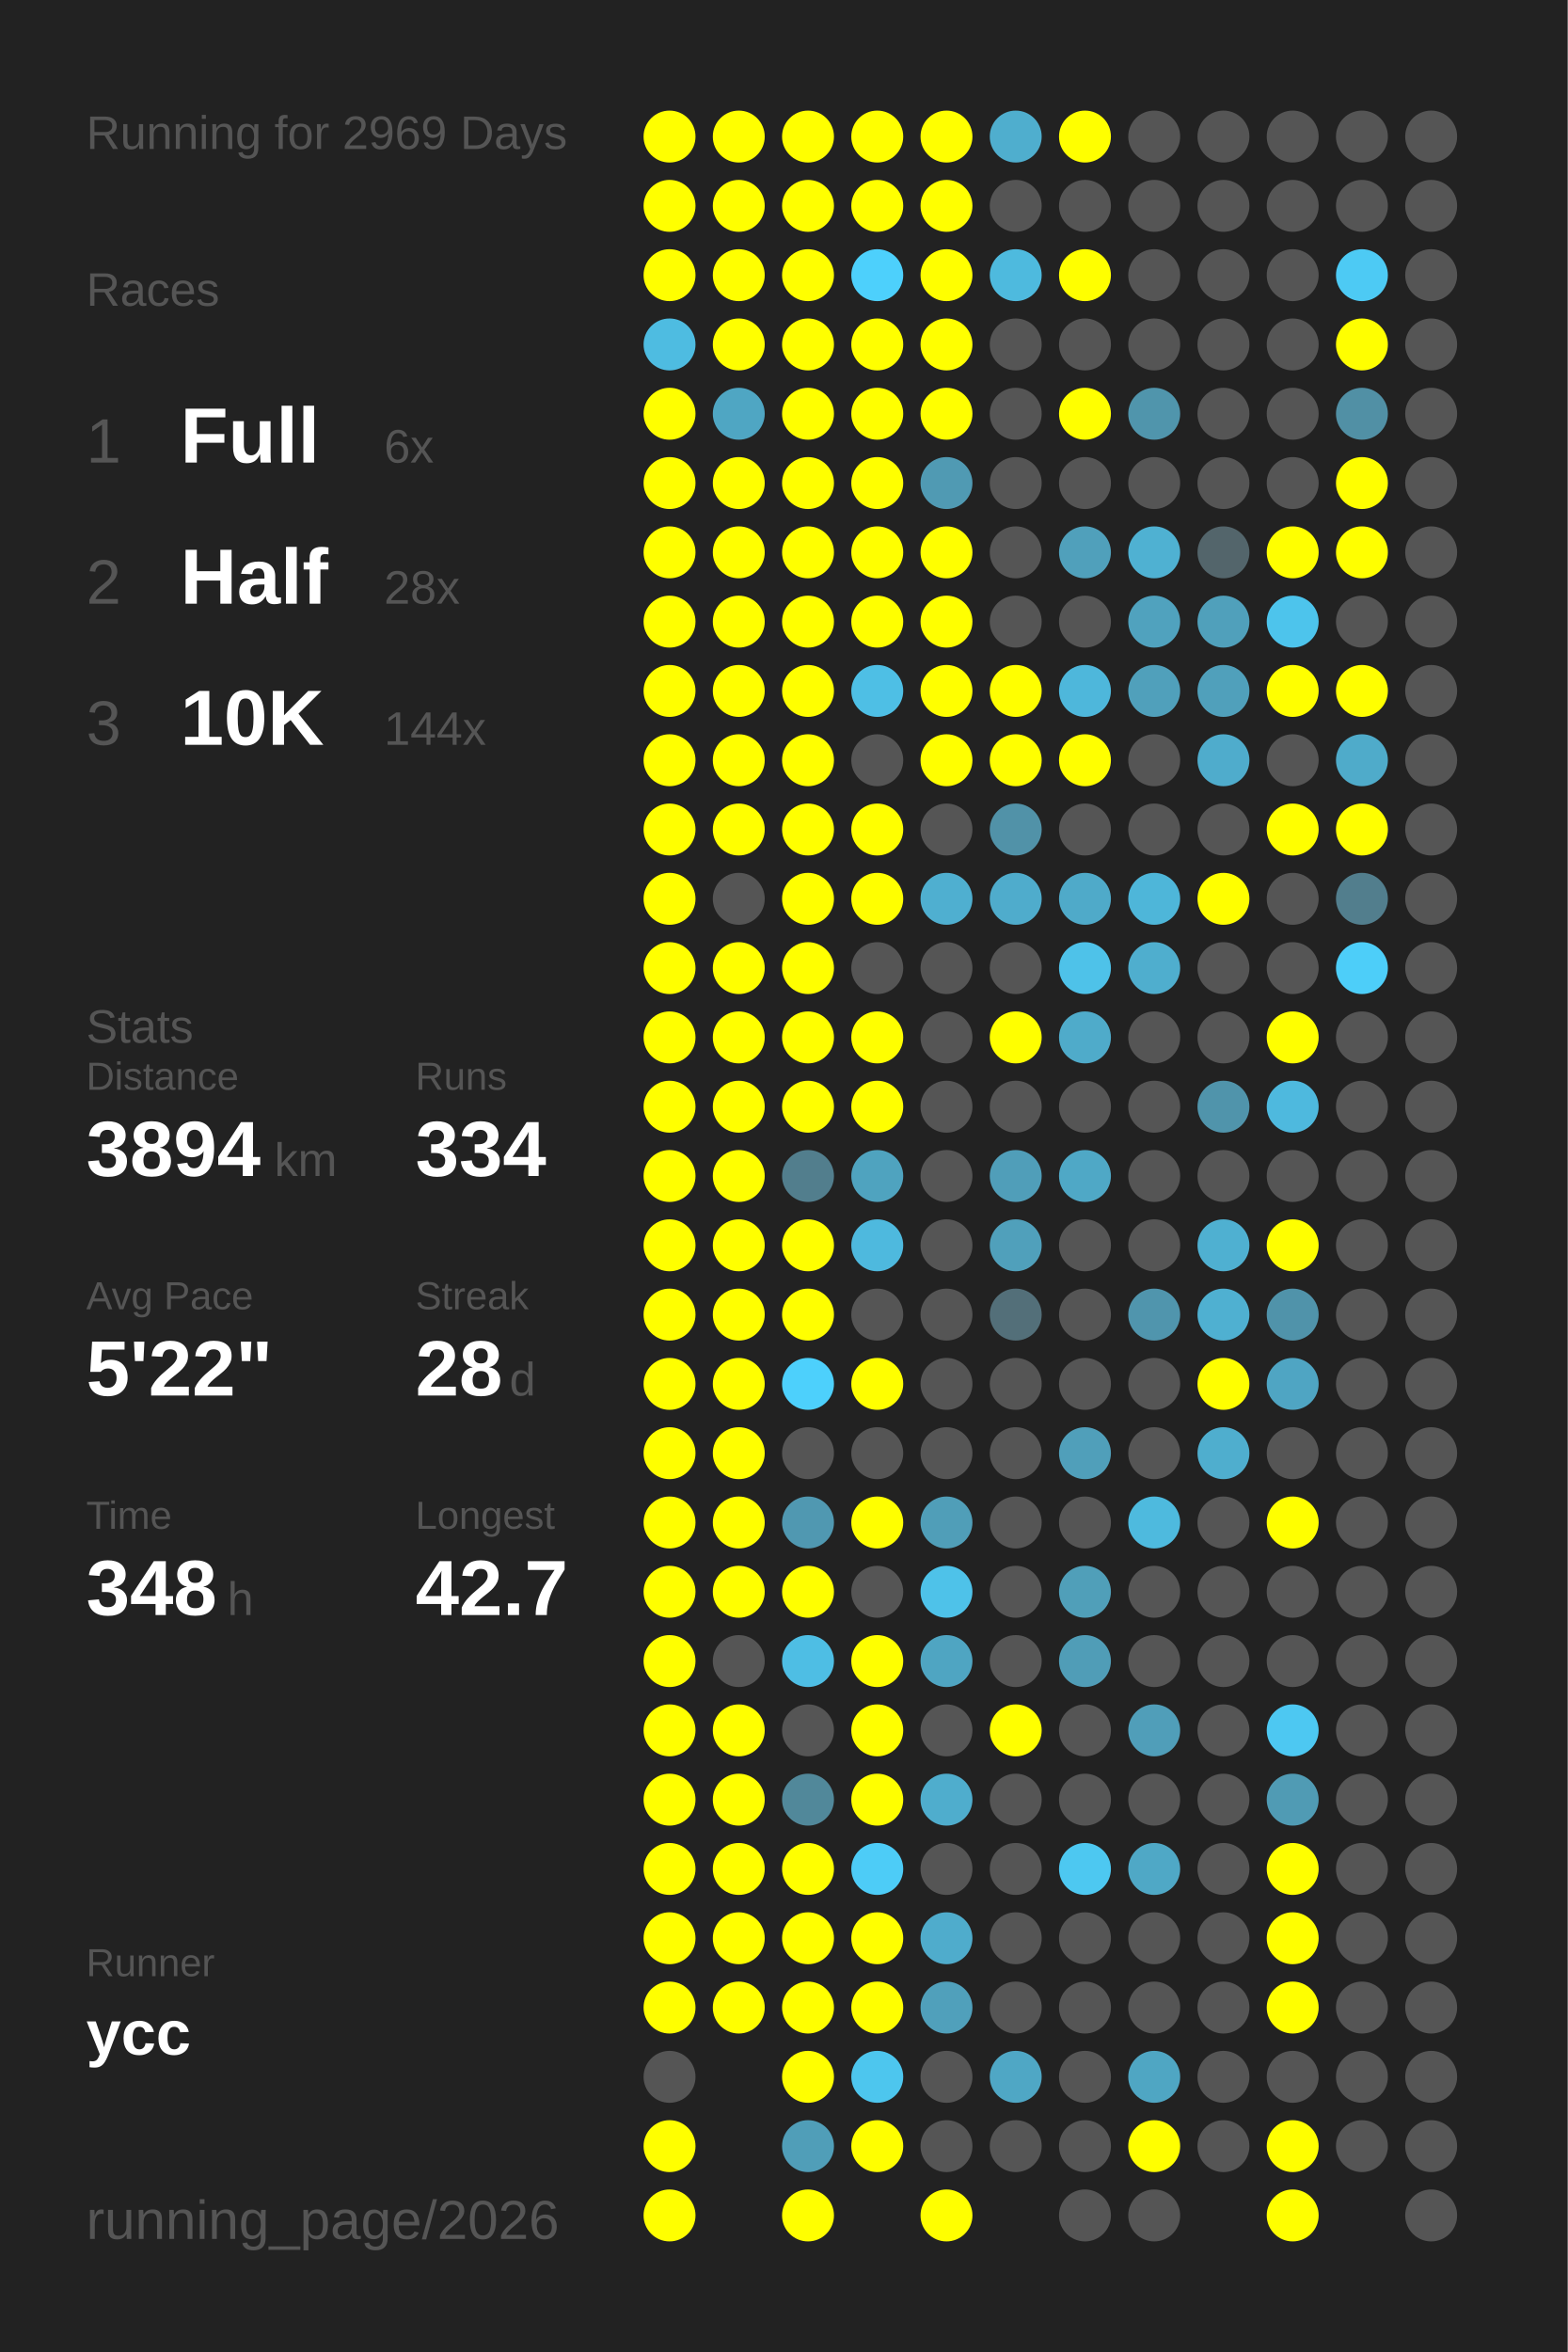
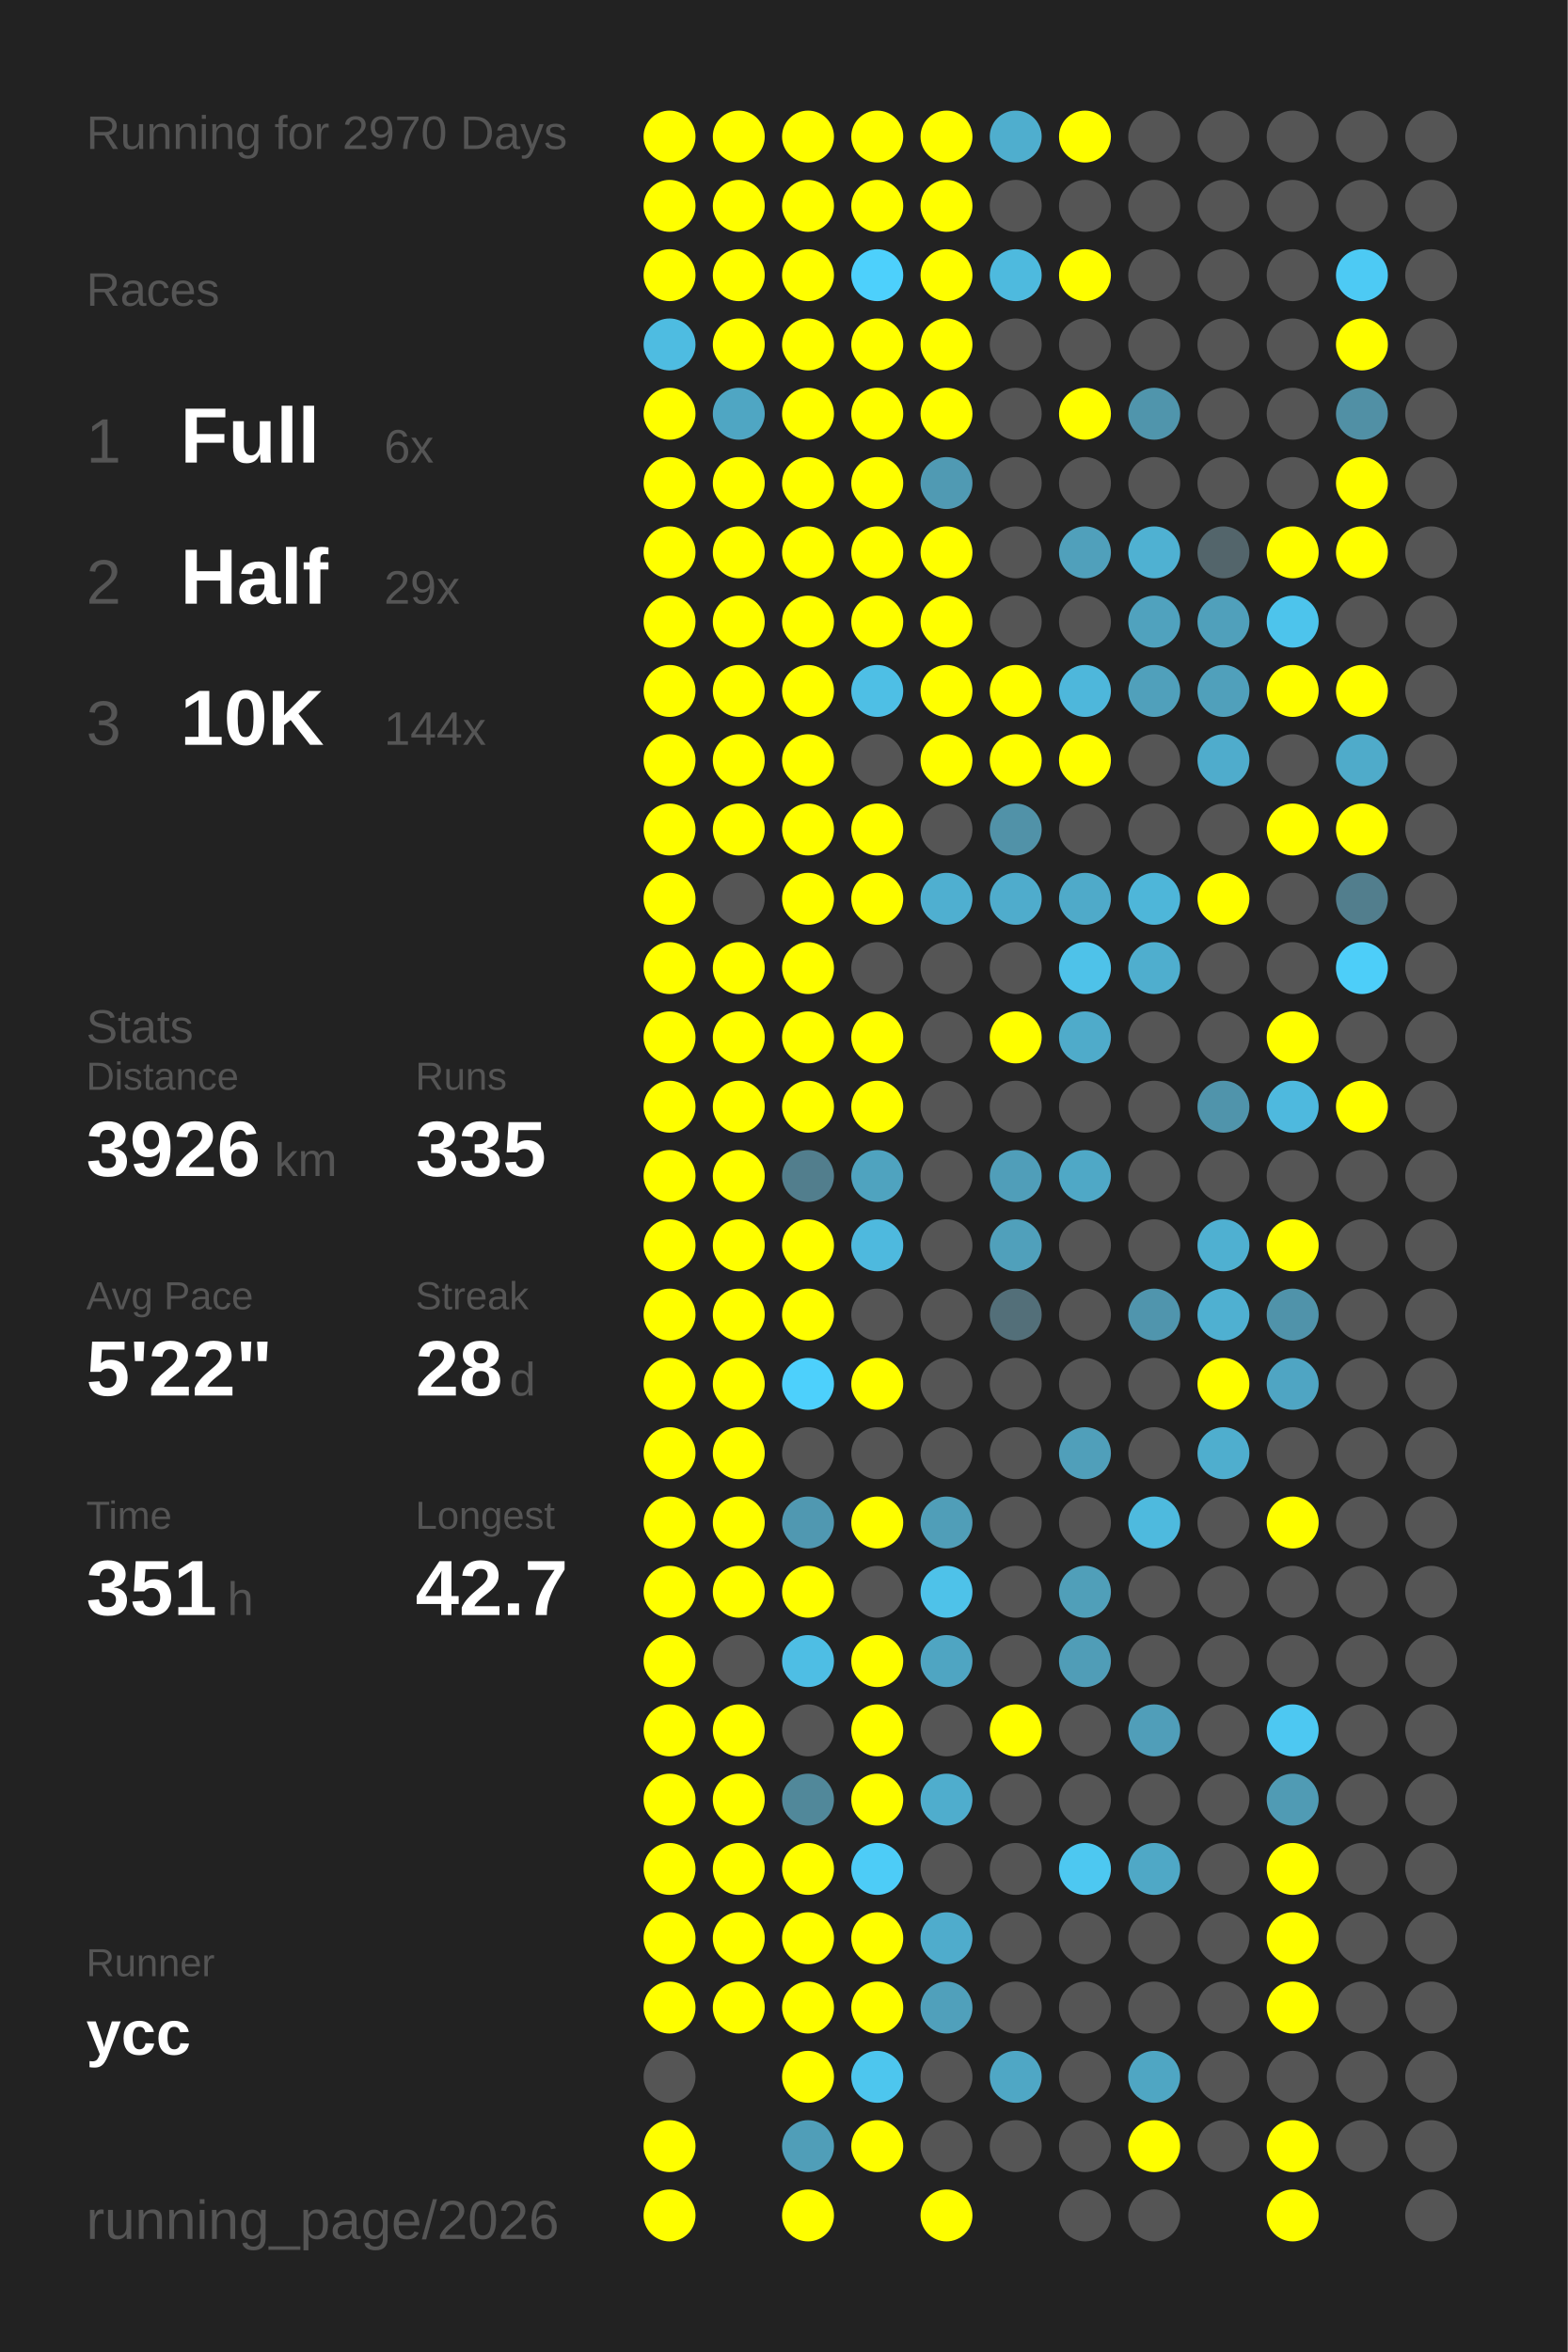
<svg xmlns="http://www.w3.org/2000/svg" baseProfile="full" height="300mm" version="1.1" viewBox="0,0,200,300" width="200mm">
  <defs />
  <rect fill="#222222" height="300" width="200" x="0" y="0" />
-   <text fill="#555555" style="font-size:6px; font-family:Arial;" x="11" y="19">Running for 2969 Days</text>
+   <text fill="#555555" style="font-size:6px; font-family:Arial;" x="11" y="19">Running for 2970 Days</text>
  <text fill="#555555" style="font-size:6px; font-family:Arial;" x="11" y="39">Races</text>
  <text fill="#555555" style="font-size:8px; font-family:Arial;" x="11" y="59">1</text>
  <text fill="#FFFFFF" style="font-size:10px; font-family:Arial; font-weight:bold;" x="23" y="59">Full</text>
  <text fill="#555555" style="font-size:6px; font-family:Arial;" x="49" y="59">6x</text>
  <text fill="#555555" style="font-size:8px; font-family:Arial;" x="11" y="77">2</text>
  <text fill="#FFFFFF" style="font-size:10px; font-family:Arial; font-weight:bold;" x="23" y="77">Half</text>
-   <text fill="#555555" style="font-size:6px; font-family:Arial;" x="49" y="77">28x</text>
+   <text fill="#555555" style="font-size:6px; font-family:Arial;" x="49" y="77">29x</text>
  <text fill="#555555" style="font-size:8px; font-family:Arial;" x="11" y="95">3</text>
  <text fill="#FFFFFF" style="font-size:10px; font-family:Arial; font-weight:bold;" x="23" y="95">10K</text>
  <text fill="#555555" style="font-size:6px; font-family:Arial;" x="49" y="95">144x</text>
  <text fill="#555555" style="font-size:6px; font-family:Arial;" x="11" y="133">Stats</text>
  <text fill="#555555" style="font-size:5px; font-family:Arial;" x="11" y="139">Distance</text>
-   <text fill="#FFFFFF" style="font-size:10px; font-family:Arial; font-weight:bold;" x="11" y="150">3894</text>
+   <text fill="#FFFFFF" style="font-size:10px; font-family:Arial; font-weight:bold;" x="11" y="150">3926</text>
  <text fill="#555555" style="font-size:6px; font-family:Arial;" x="35" y="150">km</text>
  <text fill="#555555" style="font-size:5px; font-family:Arial;" x="53" y="139">Runs</text>
-   <text fill="#FFFFFF" style="font-size:10px; font-family:Arial; font-weight:bold;" x="53" y="150">334</text>
+   <text fill="#FFFFFF" style="font-size:10px; font-family:Arial; font-weight:bold;" x="53" y="150">335</text>
  <text fill="#555555" style="font-size:5px; font-family:Arial;" x="11" y="167">Avg Pace</text>
  <text fill="#FFFFFF" style="font-size:10px; font-family:Arial; font-weight:bold;" x="11" y="178">5'22"</text>
  <text fill="#555555" style="font-size:5px; font-family:Arial;" x="53" y="167">Streak</text>
  <text fill="#FFFFFF" style="font-size:10px; font-family:Arial; font-weight:bold;" x="53" y="178">28</text>
  <text fill="#555555" style="font-size:6px; font-family:Arial;" x="65" y="178">d</text>
  <text fill="#555555" style="font-size:5px; font-family:Arial;" x="11" y="195">Time</text>
-   <text fill="#FFFFFF" style="font-size:10px; font-family:Arial; font-weight:bold;" x="11" y="206">348</text>
+   <text fill="#FFFFFF" style="font-size:10px; font-family:Arial; font-weight:bold;" x="11" y="206">351</text>
  <text fill="#555555" style="font-size:6px; font-family:Arial;" x="29" y="206">h</text>
  <text fill="#555555" style="font-size:5px; font-family:Arial;" x="53" y="195">Longest</text>
  <text fill="#FFFFFF" style="font-size:10px; font-family:Arial; font-weight:bold;" x="53" y="206">42.7</text>
  <text fill="#555555" style="font-size:5px; font-family:Arial;" x="11" y="252.065">Runner</text>
  <text fill="#FFFFFF" style="font-size:8px; font-family:Arial; font-weight:bold;" x="11" y="262.065">ycc</text>
  <text fill="#555555" style="font-size:7px; font-family:Arial;" x="11" y="285.581">running_page/2026</text>
  <circle cx="85.417" cy="17.419" fill="#FFFF00" r="3.312" />
  <circle cx="85.417" cy="26.258" fill="#FFFF00" r="3.312" />
  <circle cx="85.417" cy="35.097" fill="#FFFF00" r="3.312" />
  <circle cx="85.417" cy="43.935" fill="#4ebce1" r="3.312" />
  <circle cx="85.417" cy="52.774" fill="#FFFF00" r="3.312" />
  <circle cx="85.417" cy="61.613" fill="#FFFF00" r="3.312" />
  <circle cx="85.417" cy="70.452" fill="#FFFF00" r="3.312" />
  <circle cx="85.417" cy="79.29" fill="#FFFF00" r="3.312" />
  <circle cx="85.417" cy="88.129" fill="#FFFF00" r="3.312" />
  <circle cx="85.417" cy="96.968" fill="#FFFF00" r="3.312" />
  <circle cx="85.417" cy="105.806" fill="#FFFF00" r="3.312" />
  <circle cx="85.417" cy="114.645" fill="#FFFF00" r="3.312" />
  <circle cx="85.417" cy="123.484" fill="#FFFF00" r="3.312" />
  <circle cx="85.417" cy="132.323" fill="#FFFF00" r="3.312" />
  <circle cx="85.417" cy="141.161" fill="#FFFF00" r="3.312" />
  <circle cx="85.417" cy="150" fill="#FFFF00" r="3.312" />
  <circle cx="85.417" cy="158.839" fill="#FFFF00" r="3.312" />
  <circle cx="85.417" cy="167.677" fill="#FFFF00" r="3.312" />
  <circle cx="85.417" cy="176.516" fill="#FFFF00" r="3.312" />
  <circle cx="85.417" cy="185.355" fill="#FFFF00" r="3.312" />
  <circle cx="85.417" cy="194.194" fill="#FFFF00" r="3.312" />
  <circle cx="85.417" cy="203.032" fill="#FFFF00" r="3.312" />
  <circle cx="85.417" cy="211.871" fill="#FFFF00" r="3.312" />
  <circle cx="85.417" cy="220.71" fill="#FFFF00" r="3.312" />
  <circle cx="85.417" cy="229.548" fill="#FFFF00" r="3.312" />
  <circle cx="85.417" cy="238.387" fill="#FFFF00" r="3.312" />
  <circle cx="85.417" cy="247.226" fill="#FFFF00" r="3.312" />
  <circle cx="85.417" cy="256.065" fill="#FFFF00" r="3.312" />
  <circle cx="85.417" cy="264.903" fill="#555555" r="3.312" />
  <circle cx="85.417" cy="273.742" fill="#FFFF00" r="3.312" />
  <circle cx="85.417" cy="282.581" fill="#FFFF00" r="3.312" />
  <circle cx="94.25" cy="17.419" fill="#FFFF00" r="3.312" />
  <circle cx="94.25" cy="26.258" fill="#FFFF00" r="3.312" />
  <circle cx="94.25" cy="35.097" fill="#FFFF00" r="3.312" />
  <circle cx="94.25" cy="43.935" fill="#FFFF00" r="3.312" />
  <circle cx="94.25" cy="52.774" fill="#4fa6c3" r="3.312" />
  <circle cx="94.25" cy="61.613" fill="#FFFF00" r="3.312" />
  <circle cx="94.25" cy="70.452" fill="#FFFF00" r="3.312" />
  <circle cx="94.25" cy="79.29" fill="#FFFF00" r="3.312" />
  <circle cx="94.25" cy="88.129" fill="#FFFF00" r="3.312" />
  <circle cx="94.25" cy="96.968" fill="#FFFF00" r="3.312" />
  <circle cx="94.25" cy="105.806" fill="#FFFF00" r="3.312" />
  <circle cx="94.25" cy="114.645" fill="#555555" r="3.312" />
  <circle cx="94.25" cy="123.484" fill="#FFFF00" r="3.312" />
  <circle cx="94.25" cy="132.323" fill="#FFFF00" r="3.312" />
  <circle cx="94.25" cy="141.161" fill="#FFFF00" r="3.312" />
  <circle cx="94.25" cy="150" fill="#FFFF00" r="3.312" />
  <circle cx="94.25" cy="158.839" fill="#FFFF00" r="3.312" />
  <circle cx="94.25" cy="167.677" fill="#FFFF00" r="3.312" />
  <circle cx="94.25" cy="176.516" fill="#FFFF00" r="3.312" />
  <circle cx="94.25" cy="185.355" fill="#FFFF00" r="3.312" />
  <circle cx="94.25" cy="194.194" fill="#FFFF00" r="3.312" />
  <circle cx="94.25" cy="203.032" fill="#FFFF00" r="3.312" />
  <circle cx="94.25" cy="211.871" fill="#555555" r="3.312" />
  <circle cx="94.25" cy="220.71" fill="#FFFF00" r="3.312" />
  <circle cx="94.25" cy="229.548" fill="#FFFF00" r="3.312" />
  <circle cx="94.25" cy="238.387" fill="#FFFF00" r="3.312" />
  <circle cx="94.25" cy="247.226" fill="#FFFF00" r="3.312" />
  <circle cx="94.25" cy="256.065" fill="#FFFF00" r="3.312" />
  <circle cx="103.083" cy="17.419" fill="#FFFF00" r="3.312" />
  <circle cx="103.083" cy="26.258" fill="#FFFF00" r="3.312" />
  <circle cx="103.083" cy="35.097" fill="#FFFF00" r="3.312" />
  <circle cx="103.083" cy="43.935" fill="#FFFF00" r="3.312" />
  <circle cx="103.083" cy="52.774" fill="#FFFF00" r="3.312" />
  <circle cx="103.083" cy="61.613" fill="#FFFF00" r="3.312" />
  <circle cx="103.083" cy="70.452" fill="#FFFF00" r="3.312" />
  <circle cx="103.083" cy="79.29" fill="#FFFF00" r="3.312" />
  <circle cx="103.083" cy="88.129" fill="#FFFF00" r="3.312" />
  <circle cx="103.083" cy="96.968" fill="#FFFF00" r="3.312" />
  <circle cx="103.083" cy="105.806" fill="#FFFF00" r="3.312" />
  <circle cx="103.083" cy="114.645" fill="#FFFF00" r="3.312" />
  <circle cx="103.083" cy="123.484" fill="#FFFF00" r="3.312" />
  <circle cx="103.083" cy="132.323" fill="#FFFF00" r="3.312" />
  <circle cx="103.083" cy="141.161" fill="#FFFF00" r="3.312" />
  <circle cx="103.083" cy="150" fill="#527e8d" r="3.312" />
  <circle cx="103.083" cy="158.839" fill="#FFFF00" r="3.312" />
  <circle cx="103.083" cy="167.677" fill="#FFFF00" r="3.312" />
  <circle cx="103.083" cy="176.516" fill="#4dd0fc" r="3.312" />
  <circle cx="103.083" cy="185.355" fill="#555555" r="3.312" />
  <circle cx="103.083" cy="194.194" fill="#5098b1" r="3.312" />
  <circle cx="103.083" cy="203.032" fill="#FFFF00" r="3.312" />
  <circle cx="103.083" cy="211.871" fill="#4ebee4" r="3.312" />
  <circle cx="103.083" cy="220.71" fill="#555555" r="3.312" />
  <circle cx="103.083" cy="229.548" fill="#51889a" r="3.312" />
  <circle cx="103.083" cy="238.387" fill="#FFFF00" r="3.312" />
  <circle cx="103.083" cy="247.226" fill="#FFFF00" r="3.312" />
  <circle cx="103.083" cy="256.065" fill="#FFFF00" r="3.312" />
  <circle cx="103.083" cy="264.903" fill="#FFFF00" r="3.312" />
  <circle cx="103.083" cy="273.742" fill="#509eb8" r="3.312" />
  <circle cx="103.083" cy="282.581" fill="#FFFF00" r="3.312" />
  <circle cx="111.917" cy="17.419" fill="#FFFF00" r="3.312" />
  <circle cx="111.917" cy="26.258" fill="#FFFF00" r="3.312" />
  <circle cx="111.917" cy="35.097" fill="#4dd0fc" r="3.312" />
  <circle cx="111.917" cy="43.935" fill="#FFFF00" r="3.312" />
  <circle cx="111.917" cy="52.774" fill="#FFFF00" r="3.312" />
  <circle cx="111.917" cy="61.613" fill="#FFFF00" r="3.312" />
  <circle cx="111.917" cy="70.452" fill="#FFFF00" r="3.312" />
  <circle cx="111.917" cy="79.29" fill="#FFFF00" r="3.312" />
  <circle cx="111.917" cy="88.129" fill="#4ebfe5" r="3.312" />
  <circle cx="111.917" cy="96.968" fill="#555555" r="3.312" />
  <circle cx="111.917" cy="105.806" fill="#FFFF00" r="3.312" />
  <circle cx="111.917" cy="114.645" fill="#FFFF00" r="3.312" />
  <circle cx="111.917" cy="123.484" fill="#555555" r="3.312" />
  <circle cx="111.917" cy="132.323" fill="#FFFF00" r="3.312" />
  <circle cx="111.917" cy="141.161" fill="#FFFF00" r="3.312" />
  <circle cx="111.917" cy="150" fill="#4fa3bf" r="3.312" />
  <circle cx="111.917" cy="158.839" fill="#4eb9de" r="3.312" />
  <circle cx="111.917" cy="167.677" fill="#555555" r="3.312" />
  <circle cx="111.917" cy="176.516" fill="#FFFF00" r="3.312" />
  <circle cx="111.917" cy="185.355" fill="#555555" r="3.312" />
  <circle cx="111.917" cy="194.194" fill="#FFFF00" r="3.312" />
  <circle cx="111.917" cy="203.032" fill="#555555" r="3.312" />
  <circle cx="111.917" cy="211.871" fill="#FFFF00" r="3.312" />
  <circle cx="111.917" cy="220.71" fill="#FFFF00" r="3.312" />
  <circle cx="111.917" cy="229.548" fill="#FFFF00" r="3.312" />
  <circle cx="111.917" cy="238.387" fill="#4dccf7" r="3.312" />
  <circle cx="111.917" cy="247.226" fill="#FFFF00" r="3.312" />
  <circle cx="111.917" cy="256.065" fill="#FFFF00" r="3.312" />
  <circle cx="111.917" cy="264.903" fill="#4dc6ee" r="3.312" />
  <circle cx="111.917" cy="273.742" fill="#FFFF00" r="3.312" />
  <circle cx="120.75" cy="17.419" fill="#FFFF00" r="3.312" />
  <circle cx="120.75" cy="26.258" fill="#FFFF00" r="3.312" />
  <circle cx="120.75" cy="35.097" fill="#FFFF00" r="3.312" />
  <circle cx="120.75" cy="43.935" fill="#FFFF00" r="3.312" />
  <circle cx="120.75" cy="52.774" fill="#FFFF00" r="3.312" />
  <circle cx="120.75" cy="61.613" fill="#509ab3" r="3.312" />
  <circle cx="120.75" cy="70.452" fill="#FFFF00" r="3.312" />
  <circle cx="120.75" cy="79.29" fill="#FFFF00" r="3.312" />
  <circle cx="120.75" cy="88.129" fill="#FFFF00" r="3.312" />
  <circle cx="120.75" cy="96.968" fill="#FFFF00" r="3.312" />
  <circle cx="120.75" cy="105.806" fill="#555555" r="3.312" />
  <circle cx="120.75" cy="114.645" fill="#4fafd0" r="3.312" />
  <circle cx="120.75" cy="123.484" fill="#555555" r="3.312" />
  <circle cx="120.75" cy="132.323" fill="#555555" r="3.312" />
  <circle cx="120.75" cy="141.161" fill="#555555" r="3.312" />
  <circle cx="120.75" cy="150" fill="#555555" r="3.312" />
  <circle cx="120.75" cy="158.839" fill="#555555" r="3.312" />
  <circle cx="120.75" cy="167.677" fill="#555555" r="3.312" />
  <circle cx="120.75" cy="176.516" fill="#555555" r="3.312" />
  <circle cx="120.75" cy="185.355" fill="#555555" r="3.312" />
  <circle cx="120.75" cy="194.194" fill="#509eb8" r="3.312" />
  <circle cx="120.75" cy="203.032" fill="#4ec2e9" r="3.312" />
  <circle cx="120.75" cy="211.871" fill="#4fa5c2" r="3.312" />
  <circle cx="120.75" cy="220.71" fill="#555555" r="3.312" />
  <circle cx="120.75" cy="229.548" fill="#4fadcd" r="3.312" />
  <circle cx="120.75" cy="238.387" fill="#555555" r="3.312" />
  <circle cx="120.75" cy="247.226" fill="#4faccc" r="3.312" />
  <circle cx="120.75" cy="256.065" fill="#50a0bb" r="3.312" />
  <circle cx="120.75" cy="264.903" fill="#555555" r="3.312" />
  <circle cx="120.75" cy="273.742" fill="#555555" r="3.312" />
  <circle cx="120.75" cy="282.581" fill="#FFFF00" r="3.312" />
  <circle cx="129.583" cy="17.419" fill="#4faece" r="3.312" />
  <circle cx="129.583" cy="26.258" fill="#555555" r="3.312" />
  <circle cx="129.583" cy="35.097" fill="#4ebade" r="3.312" />
  <circle cx="129.583" cy="43.935" fill="#555555" r="3.312" />
  <circle cx="129.583" cy="52.774" fill="#555555" r="3.312" />
  <circle cx="129.583" cy="61.613" fill="#555555" r="3.312" />
  <circle cx="129.583" cy="70.452" fill="#555555" r="3.312" />
  <circle cx="129.583" cy="79.29" fill="#555555" r="3.312" />
  <circle cx="129.583" cy="88.129" fill="#FFFF00" r="3.312" />
  <circle cx="129.583" cy="96.968" fill="#FFFF00" r="3.312" />
  <circle cx="129.583" cy="105.806" fill="#5192a8" r="3.312" />
  <circle cx="129.583" cy="114.645" fill="#4faccc" r="3.312" />
  <circle cx="129.583" cy="123.484" fill="#555555" r="3.312" />
  <circle cx="129.583" cy="132.323" fill="#FFFF00" r="3.312" />
  <circle cx="129.583" cy="141.161" fill="#555555" r="3.312" />
  <circle cx="129.583" cy="150" fill="#509eb9" r="3.312" />
  <circle cx="129.583" cy="158.839" fill="#50a0bb" r="3.312" />
  <circle cx="129.583" cy="167.677" fill="#536f79" r="3.312" />
  <circle cx="129.583" cy="176.516" fill="#555555" r="3.312" />
  <circle cx="129.583" cy="185.355" fill="#555555" r="3.312" />
  <circle cx="129.583" cy="194.194" fill="#555555" r="3.312" />
  <circle cx="129.583" cy="203.032" fill="#555555" r="3.312" />
  <circle cx="129.583" cy="211.871" fill="#555555" r="3.312" />
  <circle cx="129.583" cy="220.71" fill="#FFFF00" r="3.312" />
  <circle cx="129.583" cy="229.548" fill="#555555" r="3.312" />
  <circle cx="129.583" cy="238.387" fill="#555555" r="3.312" />
  <circle cx="129.583" cy="247.226" fill="#555555" r="3.312" />
  <circle cx="129.583" cy="256.065" fill="#555555" r="3.312" />
  <circle cx="129.583" cy="264.903" fill="#4fa7c5" r="3.312" />
  <circle cx="129.583" cy="273.742" fill="#555555" r="3.312" />
  <circle cx="138.417" cy="17.419" fill="#FFFF00" r="3.312" />
  <circle cx="138.417" cy="26.258" fill="#555555" r="3.312" />
  <circle cx="138.417" cy="35.097" fill="#FFFF00" r="3.312" />
  <circle cx="138.417" cy="43.935" fill="#555555" r="3.312" />
  <circle cx="138.417" cy="52.774" fill="#FFFF00" r="3.312" />
  <circle cx="138.417" cy="61.613" fill="#555555" r="3.312" />
  <circle cx="138.417" cy="70.452" fill="#50a0bb" r="3.312" />
  <circle cx="138.417" cy="79.29" fill="#555555" r="3.312" />
  <circle cx="138.417" cy="88.129" fill="#4eb7db" r="3.312" />
  <circle cx="138.417" cy="96.968" fill="#FFFF00" r="3.312" />
  <circle cx="138.417" cy="105.806" fill="#555555" r="3.312" />
  <circle cx="138.417" cy="114.645" fill="#4faac9" r="3.312" />
  <circle cx="138.417" cy="123.484" fill="#4ec2e9" r="3.312" />
  <circle cx="138.417" cy="132.323" fill="#4fabca" r="3.312" />
  <circle cx="138.417" cy="141.161" fill="#555555" r="3.312" />
  <circle cx="138.417" cy="150" fill="#4fa8c6" r="3.312" />
  <circle cx="138.417" cy="158.839" fill="#555555" r="3.312" />
  <circle cx="138.417" cy="167.677" fill="#555555" r="3.312" />
  <circle cx="138.417" cy="176.516" fill="#555555" r="3.312" />
  <circle cx="138.417" cy="185.355" fill="#509fba" r="3.312" />
  <circle cx="138.417" cy="194.194" fill="#555555" r="3.312" />
  <circle cx="138.417" cy="203.032" fill="#509fb9" r="3.312" />
  <circle cx="138.417" cy="211.871" fill="#509db7" r="3.312" />
  <circle cx="138.417" cy="220.71" fill="#555555" r="3.312" />
  <circle cx="138.417" cy="229.548" fill="#555555" r="3.312" />
  <circle cx="138.417" cy="238.387" fill="#4dc8f1" r="3.312" />
  <circle cx="138.417" cy="247.226" fill="#555555" r="3.312" />
  <circle cx="138.417" cy="256.065" fill="#555555" r="3.312" />
  <circle cx="138.417" cy="264.903" fill="#555555" r="3.312" />
  <circle cx="138.417" cy="273.742" fill="#555555" r="3.312" />
  <circle cx="138.417" cy="282.581" fill="#555555" r="3.312" />
  <circle cx="147.25" cy="17.419" fill="#555555" r="3.312" />
  <circle cx="147.25" cy="26.258" fill="#555555" r="3.312" />
  <circle cx="147.25" cy="35.097" fill="#555555" r="3.312" />
  <circle cx="147.25" cy="43.935" fill="#555555" r="3.312" />
  <circle cx="147.25" cy="52.774" fill="#5095ac" r="3.312" />
  <circle cx="147.25" cy="61.613" fill="#555555" r="3.312" />
  <circle cx="147.25" cy="70.452" fill="#4fb1d2" r="3.312" />
  <circle cx="147.25" cy="79.29" fill="#50a2be" r="3.312" />
  <circle cx="147.25" cy="88.129" fill="#50a0bb" r="3.312" />
  <circle cx="147.25" cy="96.968" fill="#555555" r="3.312" />
  <circle cx="147.25" cy="105.806" fill="#555555" r="3.312" />
  <circle cx="147.25" cy="114.645" fill="#4eb6d9" r="3.312" />
  <circle cx="147.25" cy="123.484" fill="#4faece" r="3.312" />
  <circle cx="147.25" cy="132.323" fill="#555555" r="3.312" />
  <circle cx="147.25" cy="141.161" fill="#555555" r="3.312" />
  <circle cx="147.25" cy="150" fill="#555555" r="3.312" />
  <circle cx="147.25" cy="158.839" fill="#555555" r="3.312" />
  <circle cx="147.25" cy="167.677" fill="#5095ad" r="3.312" />
  <circle cx="147.25" cy="176.516" fill="#555555" r="3.312" />
  <circle cx="147.25" cy="185.355" fill="#555555" r="3.312" />
  <circle cx="147.25" cy="194.194" fill="#4ebade" r="3.312" />
  <circle cx="147.25" cy="203.032" fill="#555555" r="3.312" />
  <circle cx="147.25" cy="211.871" fill="#555555" r="3.312" />
  <circle cx="147.25" cy="220.71" fill="#509eb9" r="3.312" />
  <circle cx="147.25" cy="229.548" fill="#555555" r="3.312" />
  <circle cx="147.25" cy="238.387" fill="#4fa8c6" r="3.312" />
  <circle cx="147.25" cy="247.226" fill="#555555" r="3.312" />
  <circle cx="147.25" cy="256.065" fill="#555555" r="3.312" />
  <circle cx="147.25" cy="264.903" fill="#4fa6c3" r="3.312" />
  <circle cx="147.25" cy="273.742" fill="#FFFF00" r="3.312" />
  <circle cx="147.25" cy="282.581" fill="#555555" r="3.312" />
  <circle cx="156.083" cy="17.419" fill="#555555" r="3.312" />
  <circle cx="156.083" cy="26.258" fill="#555555" r="3.312" />
  <circle cx="156.083" cy="35.097" fill="#555555" r="3.312" />
  <circle cx="156.083" cy="43.935" fill="#555555" r="3.312" />
  <circle cx="156.083" cy="52.774" fill="#555555" r="3.312" />
  <circle cx="156.083" cy="61.613" fill="#555555" r="3.312" />
  <circle cx="156.083" cy="70.452" fill="#53656b" r="3.312" />
  <circle cx="156.083" cy="79.29" fill="#50a0bb" r="3.312" />
  <circle cx="156.083" cy="88.129" fill="#50a0bb" r="3.312" />
  <circle cx="156.083" cy="96.968" fill="#4faccc" r="3.312" />
  <circle cx="156.083" cy="105.806" fill="#555555" r="3.312" />
  <circle cx="156.083" cy="114.645" fill="#FFFF00" r="3.312" />
  <circle cx="156.083" cy="123.484" fill="#555555" r="3.312" />
  <circle cx="156.083" cy="132.323" fill="#555555" r="3.312" />
  <circle cx="156.083" cy="141.161" fill="#5094ab" r="3.312" />
  <circle cx="156.083" cy="150" fill="#555555" r="3.312" />
  <circle cx="156.083" cy="158.839" fill="#4fb0d1" r="3.312" />
  <circle cx="156.083" cy="167.677" fill="#4fb0d1" r="3.312" />
  <circle cx="156.083" cy="176.516" fill="#FFFF00" r="3.312" />
  <circle cx="156.083" cy="185.355" fill="#4faece" r="3.312" />
  <circle cx="156.083" cy="194.194" fill="#555555" r="3.312" />
  <circle cx="156.083" cy="203.032" fill="#555555" r="3.312" />
  <circle cx="156.083" cy="211.871" fill="#555555" r="3.312" />
  <circle cx="156.083" cy="220.71" fill="#555555" r="3.312" />
  <circle cx="156.083" cy="229.548" fill="#555555" r="3.312" />
  <circle cx="156.083" cy="238.387" fill="#555555" r="3.312" />
  <circle cx="156.083" cy="247.226" fill="#555555" r="3.312" />
  <circle cx="156.083" cy="256.065" fill="#555555" r="3.312" />
  <circle cx="156.083" cy="264.903" fill="#555555" r="3.312" />
  <circle cx="156.083" cy="273.742" fill="#555555" r="3.312" />
  <circle cx="164.917" cy="17.419" fill="#555555" r="3.312" />
  <circle cx="164.917" cy="26.258" fill="#555555" r="3.312" />
  <circle cx="164.917" cy="35.097" fill="#555555" r="3.312" />
  <circle cx="164.917" cy="43.935" fill="#555555" r="3.312" />
  <circle cx="164.917" cy="52.774" fill="#555555" r="3.312" />
  <circle cx="164.917" cy="61.613" fill="#555555" r="3.312" />
  <circle cx="164.917" cy="70.452" fill="#FFFF00" r="3.312" />
  <circle cx="164.917" cy="79.29" fill="#4dc4ec" r="3.312" />
  <circle cx="164.917" cy="88.129" fill="#FFFF00" r="3.312" />
  <circle cx="164.917" cy="96.968" fill="#555555" r="3.312" />
  <circle cx="164.917" cy="105.806" fill="#FFFF00" r="3.312" />
  <circle cx="164.917" cy="114.645" fill="#555555" r="3.312" />
  <circle cx="164.917" cy="123.484" fill="#555555" r="3.312" />
  <circle cx="164.917" cy="132.323" fill="#FFFF00" r="3.312" />
  <circle cx="164.917" cy="141.161" fill="#4eb9de" r="3.312" />
  <circle cx="164.917" cy="150" fill="#555555" r="3.312" />
  <circle cx="164.917" cy="158.839" fill="#FFFF00" r="3.312" />
  <circle cx="164.917" cy="167.677" fill="#5093aa" r="3.312" />
  <circle cx="164.917" cy="176.516" fill="#4fa5c3" r="3.312" />
  <circle cx="164.917" cy="185.355" fill="#555555" r="3.312" />
  <circle cx="164.917" cy="194.194" fill="#FFFF00" r="3.312" />
  <circle cx="164.917" cy="203.032" fill="#555555" r="3.312" />
  <circle cx="164.917" cy="211.871" fill="#555555" r="3.312" />
  <circle cx="164.917" cy="220.71" fill="#4dc8f2" r="3.312" />
  <circle cx="164.917" cy="229.548" fill="#509bb4" r="3.312" />
  <circle cx="164.917" cy="238.387" fill="#FFFF00" r="3.312" />
  <circle cx="164.917" cy="247.226" fill="#FFFF00" r="3.312" />
  <circle cx="164.917" cy="256.065" fill="#FFFF00" r="3.312" />
  <circle cx="164.917" cy="264.903" fill="#555555" r="3.312" />
  <circle cx="164.917" cy="273.742" fill="#FFFF00" r="3.312" />
  <circle cx="164.917" cy="282.581" fill="#FFFF00" r="3.312" />
  <circle cx="173.75" cy="17.419" fill="#555555" r="3.312" />
  <circle cx="173.75" cy="26.258" fill="#555555" r="3.312" />
  <circle cx="173.75" cy="35.097" fill="#4dcaf4" r="3.312" />
  <circle cx="173.75" cy="43.935" fill="#FFFF00" r="3.312" />
  <circle cx="173.75" cy="52.774" fill="#5190a5" r="3.312" />
  <circle cx="173.75" cy="61.613" fill="#FFFF00" r="3.312" />
  <circle cx="173.75" cy="70.452" fill="#FFFF00" r="3.312" />
  <circle cx="173.75" cy="79.29" fill="#555555" r="3.312" />
  <circle cx="173.75" cy="88.129" fill="#FFFF00" r="3.312" />
  <circle cx="173.75" cy="96.968" fill="#4fabca" r="3.312" />
  <circle cx="173.75" cy="105.806" fill="#FFFF00" r="3.312" />
  <circle cx="173.75" cy="114.645" fill="#527e8d" r="3.312" />
  <circle cx="173.75" cy="123.484" fill="#4dcef9" r="3.312" />
  <circle cx="173.75" cy="132.323" fill="#555555" r="3.312" />
-   <circle cx="173.75" cy="141.161" fill="#555555" r="3.312" />
+   <circle cx="173.75" cy="141.161" fill="#FFFF00" r="3.312" />
  <circle cx="173.75" cy="150" fill="#555555" r="3.312" />
  <circle cx="173.75" cy="158.839" fill="#555555" r="3.312" />
  <circle cx="173.75" cy="167.677" fill="#555555" r="3.312" />
  <circle cx="173.75" cy="176.516" fill="#555555" r="3.312" />
  <circle cx="173.75" cy="185.355" fill="#555555" r="3.312" />
  <circle cx="173.75" cy="194.194" fill="#555555" r="3.312" />
  <circle cx="173.75" cy="203.032" fill="#555555" r="3.312" />
  <circle cx="173.75" cy="211.871" fill="#555555" r="3.312" />
  <circle cx="173.75" cy="220.71" fill="#555555" r="3.312" />
  <circle cx="173.75" cy="229.548" fill="#555555" r="3.312" />
  <circle cx="173.75" cy="238.387" fill="#555555" r="3.312" />
  <circle cx="173.75" cy="247.226" fill="#555555" r="3.312" />
  <circle cx="173.75" cy="256.065" fill="#555555" r="3.312" />
  <circle cx="173.75" cy="264.903" fill="#555555" r="3.312" />
  <circle cx="173.75" cy="273.742" fill="#555555" r="3.312" />
  <circle cx="182.583" cy="17.419" fill="#555555" r="3.312" />
  <circle cx="182.583" cy="26.258" fill="#555555" r="3.312" />
  <circle cx="182.583" cy="35.097" fill="#555555" r="3.312" />
  <circle cx="182.583" cy="43.935" fill="#555555" r="3.312" />
  <circle cx="182.583" cy="52.774" fill="#555555" r="3.312" />
  <circle cx="182.583" cy="61.613" fill="#555555" r="3.312" />
  <circle cx="182.583" cy="70.452" fill="#555555" r="3.312" />
  <circle cx="182.583" cy="79.29" fill="#555555" r="3.312" />
  <circle cx="182.583" cy="88.129" fill="#555555" r="3.312" />
  <circle cx="182.583" cy="96.968" fill="#555555" r="3.312" />
  <circle cx="182.583" cy="105.806" fill="#555555" r="3.312" />
  <circle cx="182.583" cy="114.645" fill="#555555" r="3.312" />
  <circle cx="182.583" cy="123.484" fill="#555555" r="3.312" />
  <circle cx="182.583" cy="132.323" fill="#555555" r="3.312" />
  <circle cx="182.583" cy="141.161" fill="#555555" r="3.312" />
  <circle cx="182.583" cy="150" fill="#555555" r="3.312" />
  <circle cx="182.583" cy="158.839" fill="#555555" r="3.312" />
  <circle cx="182.583" cy="167.677" fill="#555555" r="3.312" />
  <circle cx="182.583" cy="176.516" fill="#555555" r="3.312" />
  <circle cx="182.583" cy="185.355" fill="#555555" r="3.312" />
  <circle cx="182.583" cy="194.194" fill="#555555" r="3.312" />
  <circle cx="182.583" cy="203.032" fill="#555555" r="3.312" />
  <circle cx="182.583" cy="211.871" fill="#555555" r="3.312" />
  <circle cx="182.583" cy="220.71" fill="#555555" r="3.312" />
  <circle cx="182.583" cy="229.548" fill="#555555" r="3.312" />
  <circle cx="182.583" cy="238.387" fill="#555555" r="3.312" />
  <circle cx="182.583" cy="247.226" fill="#555555" r="3.312" />
  <circle cx="182.583" cy="256.065" fill="#555555" r="3.312" />
  <circle cx="182.583" cy="264.903" fill="#555555" r="3.312" />
  <circle cx="182.583" cy="273.742" fill="#555555" r="3.312" />
  <circle cx="182.583" cy="282.581" fill="#555555" r="3.312" />
</svg>
